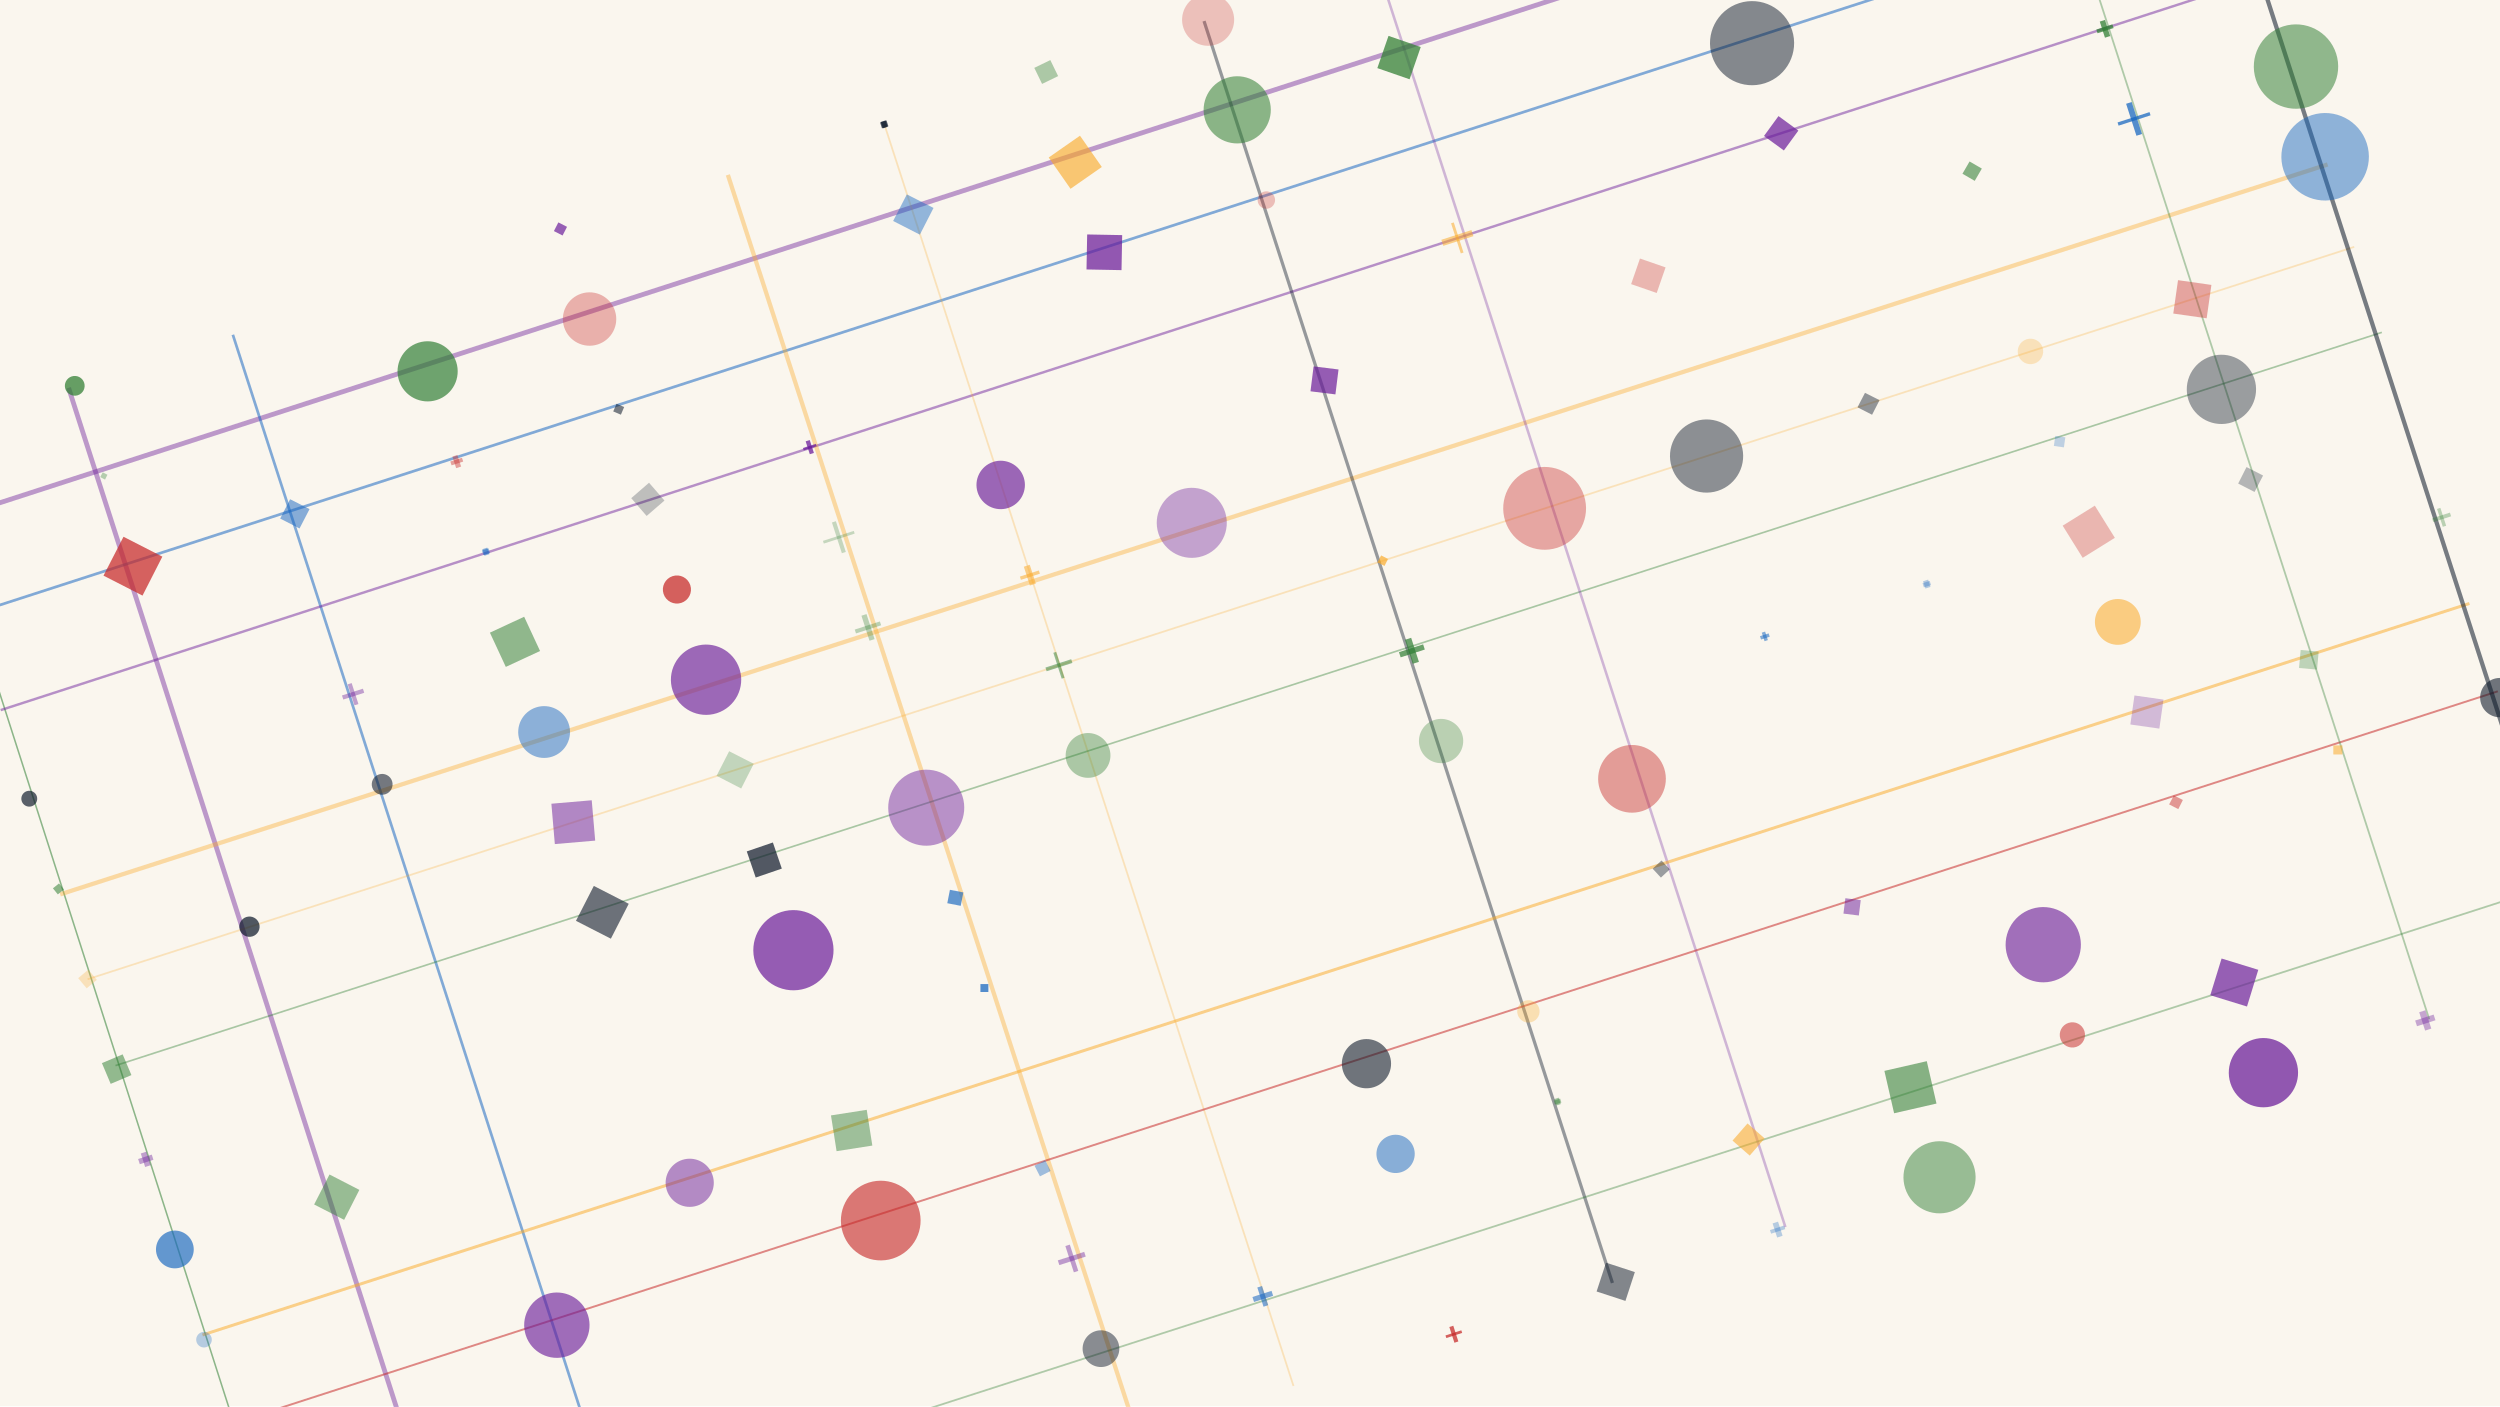
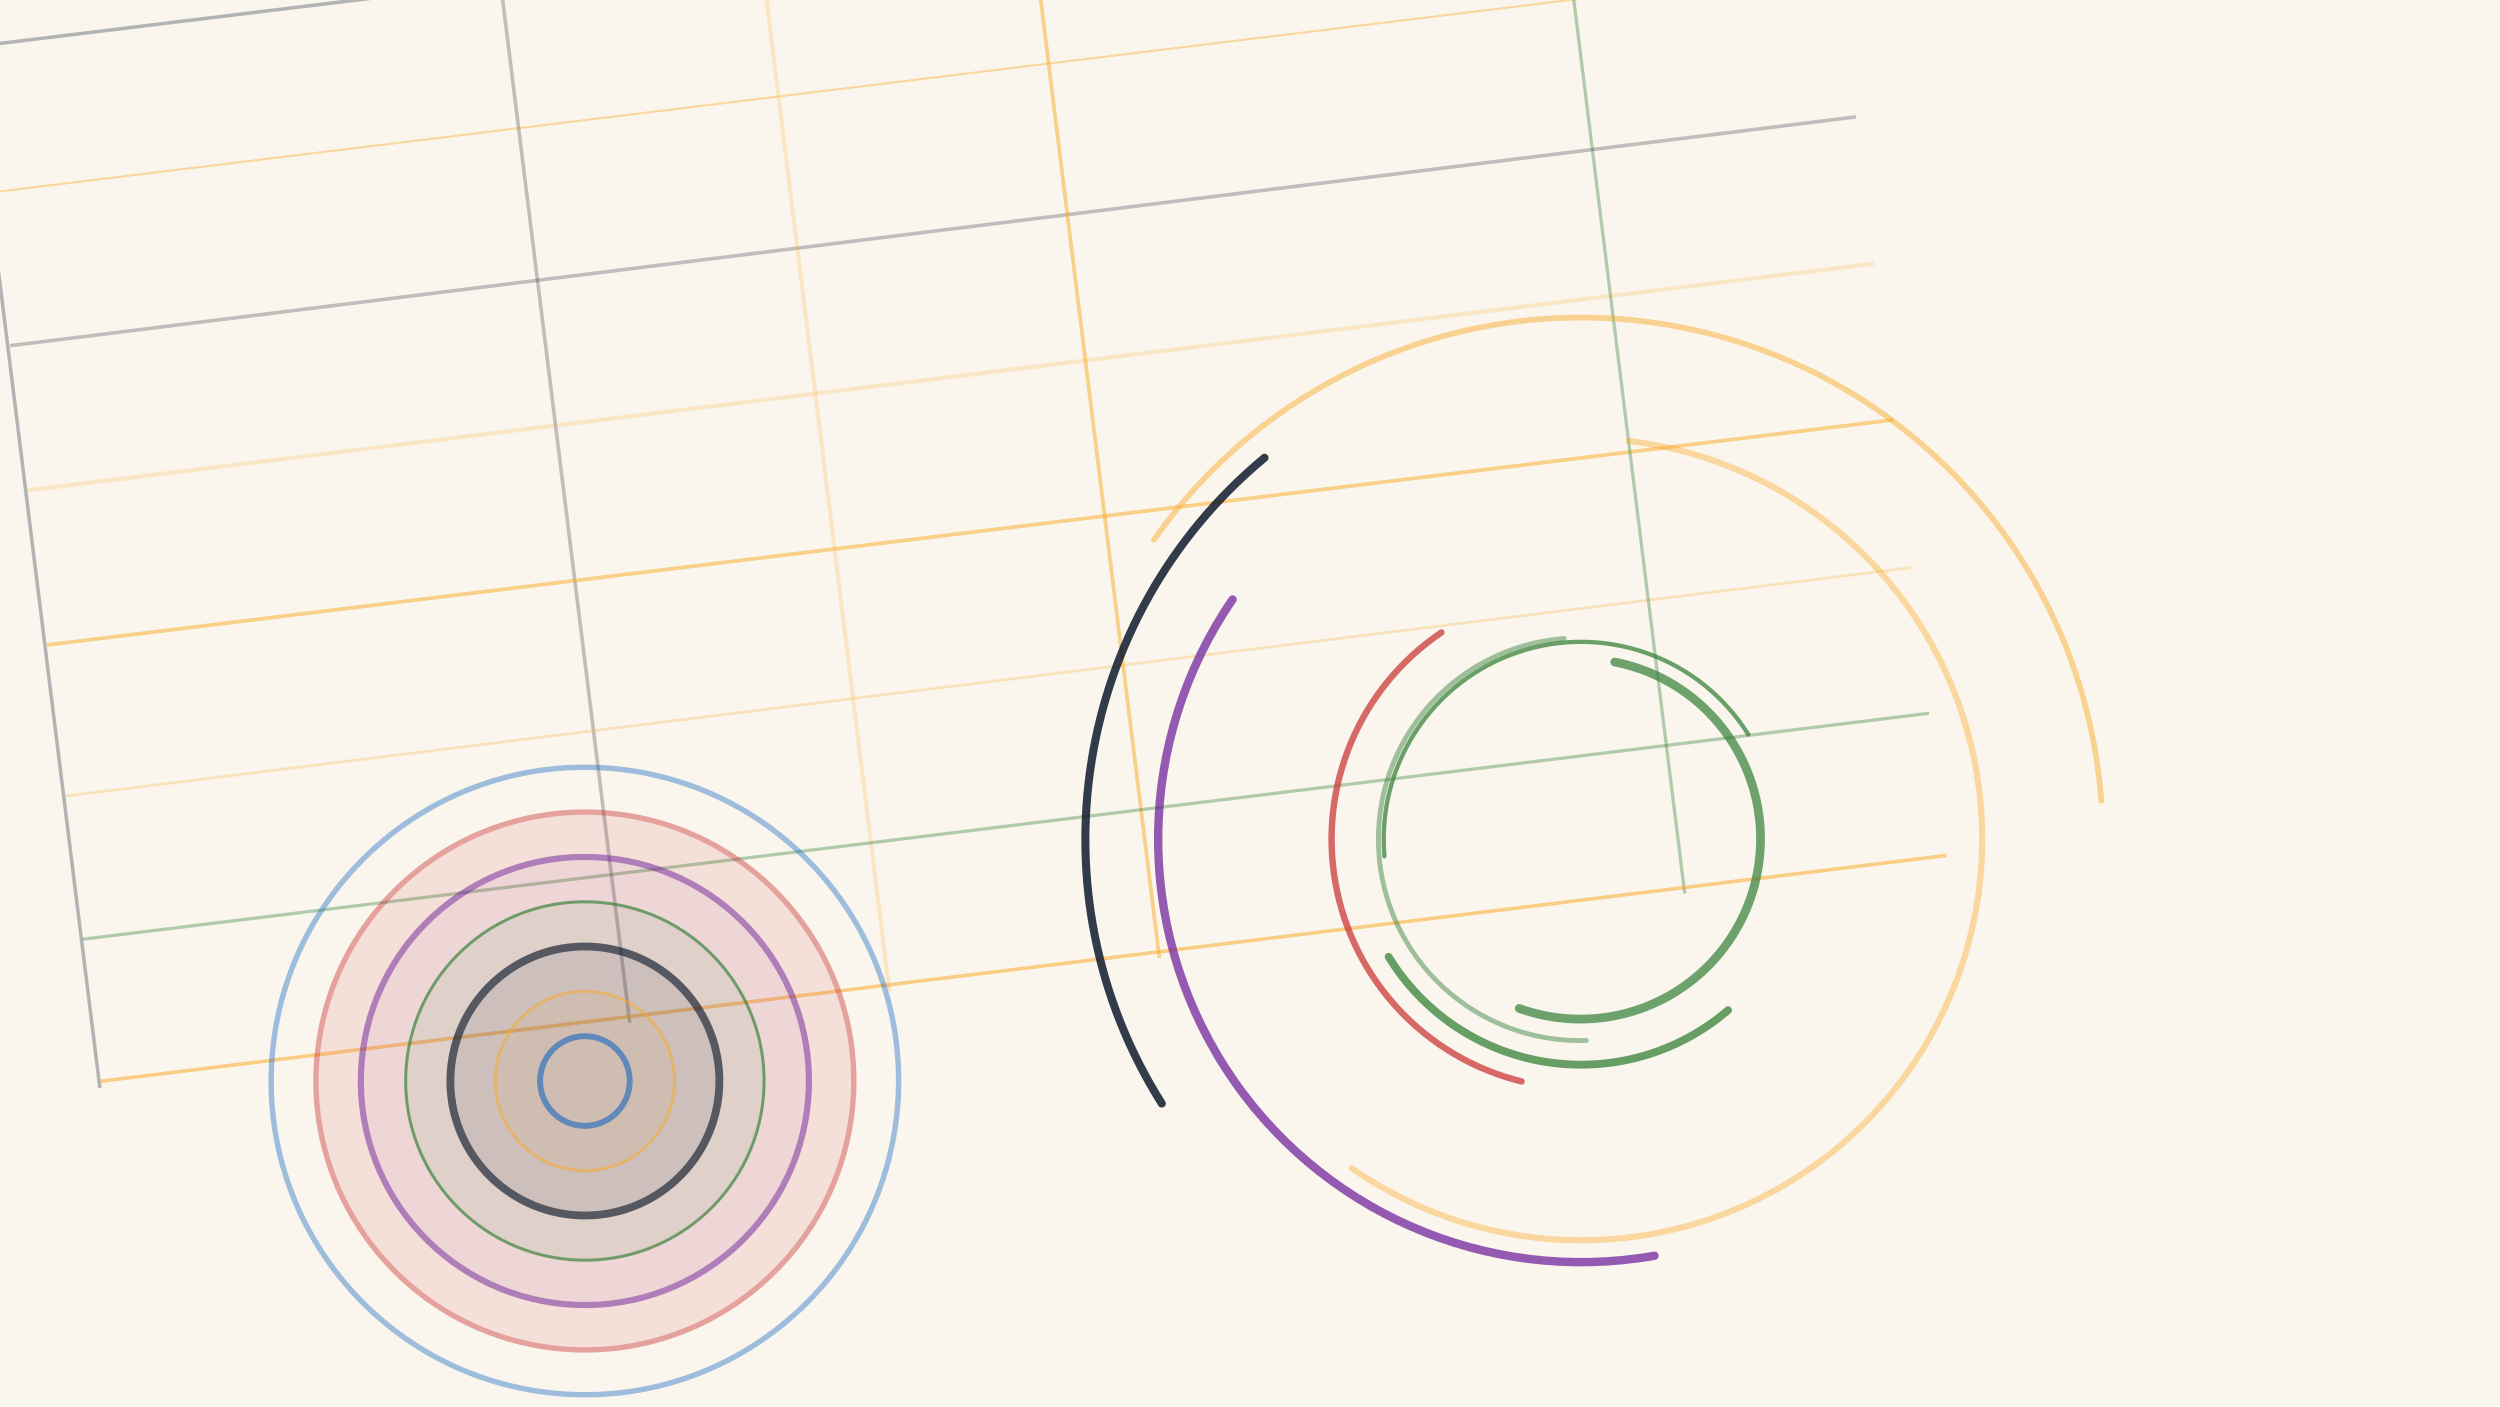
<svg xmlns="http://www.w3.org/2000/svg" viewBox="0 0 1920 1080" width="1920" height="1080">
  <rect width="1920" height="1080" fill="#FAF6EE" />
-   <g transform="rotate(-17.9 960 540)">
-     <line x1="49.0" y1="30.691" x2="47.0" y2="1049.309" stroke="#2E7D32" stroke-width="1.2" opacity="0.54" />
-     <line x1="45.302" y1="98.5" x2="1874.698" y2="97.0" stroke="#6A1B9A" stroke-width="3.7" opacity="0.43" />
-     <line x1="171.0" y1="30.691" x2="169.7" y2="1049.309" stroke="#6A1B9A" stroke-width="3.7" opacity="0.43" />
-     <line x1="45.302" y1="173.2" x2="1874.698" y2="172.3" stroke="#1565C0" stroke-width="2.1" opacity="0.53" />
-     <line x1="303.6" y1="30.691" x2="303.8" y2="1049.309" stroke="#1565C0" stroke-width="2.1" opacity="0.53" />
-     <line x1="45.302" y1="250.2" x2="1874.698" y2="248.5" stroke="#6A1B9A" stroke-width="1.9" opacity="0.47" />
-     <line x1="45.302" y1="398.9" x2="1874.698" y2="400.7" stroke="#F9A825" stroke-width="3.3" opacity="0.38" />
-     <line x1="703.1" y1="30.691" x2="704.9" y2="1049.309" stroke="#F9A825" stroke-width="3.3" opacity="0.38" />
-     <line x1="45.302" y1="467.4" x2="1874.698" y2="467.2" stroke="#F9A825" stroke-width="1.4" opacity="0.26" />
-     <line x1="829.4" y1="30.691" x2="830.6" y2="1049.309" stroke="#F9A825" stroke-width="1.4" opacity="0.26" />
-     <line x1="45.302" y1="537.1" x2="1874.698" y2="536.2" stroke="#2E7D32" stroke-width="1.3" opacity="0.40" />
-     <line x1="1087.4" y1="30.691" x2="1088.0" y2="1049.309" stroke="#0A1628" stroke-width="2.5" opacity="0.42" />
-     <line x1="1227.1" y1="30.691" x2="1227.6" y2="1049.309" stroke="#6A1B9A" stroke-width="2.0" opacity="0.30" />
-     <line x1="45.302" y1="754.5" x2="1874.698" y2="755.0" stroke="#F9A825" stroke-width="2.3" opacity="0.51" />
-     <line x1="45.302" y1="826.2" x2="1874.698" y2="825.9" stroke="#C62828" stroke-width="1.5" opacity="0.54" />
-     <line x1="45.302" y1="979.4" x2="1874.698" y2="980.6" stroke="#2E7D32" stroke-width="1.4" opacity="0.37" />
-     <line x1="1746.9" y1="30.691" x2="1747.2" y2="1049.309" stroke="#2E7D32" stroke-width="1.4" opacity="0.37" />
-     <line x1="1869.6" y1="30.691" x2="1869.9" y2="1049.309" stroke="#0A1628" stroke-width="3.3" opacity="0.55" />
-     <circle cx="45.3" cy="321.7" r="6.1" fill="#0A1628" opacity="0.67" />
-     <rect x="42.3" y="391.5" width="6.0" height="6.0" fill="#2E7D32" opacity="0.54" transform="rotate(69 45.3 394.5)" />
-     <rect x="40.2" y="462.1" width="10.2" height="10.2" fill="#F9A825" opacity="0.26" transform="rotate(68 45.3 467.2)" />
-     <rect x="36.6" y="531.3" width="17.3" height="17.3" fill="#2E7D32" opacity="0.51" transform="rotate(85 45.3 540.0)" />
-     <line x1="39.8" y1="612.8" x2="50.8" y2="612.8" stroke="#6A1B9A" stroke-width="4.2" opacity="0.40" />
-     <line x1="45.3" y1="607.3" x2="45.3" y2="618.2" stroke="#6A1B9A" stroke-width="4.5" opacity="0.40" />
-     <circle cx="45.3" cy="685.5" r="14.5" fill="#1565C0" opacity="0.66" />
-     <circle cx="45.3" cy="758.3" r="6.0" fill="#1565C0" opacity="0.30" />
-     <polygon points="45.3,961.5 60.3,976.6 45.3,991.6 30.3,976.6" fill="#1565C0" opacity="0.51" />
-     <circle cx="176.0" cy="30.7" r="7.6" fill="#2E7D32" opacity="0.73" />
-     <polygon points="176.0,100.5 178.9,103.4 176.0,106.4 173.1,103.4" fill="#2E7D32" opacity="0.34" />
-     <polygon points="176.0,152.5 199.7,176.2 176.0,200.0 152.2,176.2" fill="#C62828" opacity="0.72" />
-     <circle cx="176.0" cy="467.2" r="7.8" fill="#0A1628" opacity="0.71" />
-     <polygon points="176.0,667.2 194.2,685.5 176.0,703.8 157.7,685.5" fill="#2E7D32" opacity="0.48" />
-     <circle cx="176.0" cy="1049.3" r="21.2" fill="#1565C0" opacity="0.67" />
-     <polygon points="306.6,164.4 318.5,176.2 306.6,188.0 294.8,176.2" fill="#1565C0" opacity="0.51" />
-     <line x1="298.2" y1="321.7" x2="315.1" y2="321.7" stroke="#6A1B9A" stroke-width="3.3" opacity="0.40" />
-     <line x1="306.6" y1="313.3" x2="306.6" y2="330.2" stroke="#6A1B9A" stroke-width="3.2" opacity="0.40" />
-     <circle cx="306.6" cy="394.5" r="8.0" fill="#0A1628" opacity="0.56" />
-     <circle cx="306.6" cy="831.0" r="25.1" fill="#6A1B9A" opacity="0.63" />
-     <rect x="293.1" y="963.0" width="27.1" height="27.1" fill="#1565C0" opacity="0.72" transform="rotate(33 306.6 976.6)" />
-     <polygon points="306.6,1040.2 315.8,1049.3 306.6,1058.5 297.5,1049.3" fill="#F9A825" opacity="0.43" />
-     <circle cx="437.3" cy="103.4" r="23.1" fill="#2E7D32" opacity="0.68" />
-     <line x1="432.6" y1="176.2" x2="442.0" y2="176.2" stroke="#C62828" stroke-width="3.1" opacity="0.42" />
-     <line x1="437.3" y1="171.5" x2="437.3" y2="180.9" stroke="#C62828" stroke-width="4.0" opacity="0.42" />
-     <line x1="434.7" y1="249.0" x2="440.0" y2="249.0" stroke="#1565C0" stroke-width="3.8" opacity="0.48" />
-     <line x1="437.3" y1="246.3" x2="437.3" y2="251.6" stroke="#1565C0" stroke-width="4.0" opacity="0.48" />
-     <rect x="422.8" y="307.2" width="29.0" height="29.0" fill="#2E7D32" opacity="0.52" transform="rotate(83 437.3 321.7)" />
-     <circle cx="437.3" cy="394.5" r="19.9" fill="#1565C0" opacity="0.48" />
-     <rect x="421.8" y="451.7" width="31.1" height="31.1" fill="#6A1B9A" opacity="0.51" transform="rotate(13 437.3 467.2)" />
-     <polygon points="437.3,518.7 458.6,540.0 437.3,561.3 416.0,540.0" fill="#0A1628" opacity="0.59" />
-     <circle cx="437.3" cy="758.3" r="18.5" fill="#6A1B9A" opacity="0.49" />
-     <rect x="435.2" y="974.5" width="4.2" height="4.2" fill="#F9A825" opacity="0.67" transform="rotate(26 437.3 976.6)" />
-     <polygon points="568.0,25.4 573.3,30.7 568.0,36.0 562.7,30.7" fill="#6A1B9A" opacity="0.69" />
-     <circle cx="568.0" cy="103.4" r="20.5" fill="#C62828" opacity="0.34" />
-     <rect x="564.8" y="173.0" width="6.4" height="6.4" fill="#0A1628" opacity="0.54" transform="rotate(41 568.0 176.2)" />
-     <rect x="558.9" y="239.9" width="18.1" height="18.1" fill="#0A1628" opacity="0.25" transform="rotate(67 568.0 249.0)" />
-     <circle cx="568.0" cy="321.7" r="10.8" fill="#C62828" opacity="0.73" />
-     <circle cx="568.0" cy="394.5" r="27.0" fill="#6A1B9A" opacity="0.65" />
-     <polygon points="568.0,452.2 583.0,467.2 568.0,482.3 553.0,467.2" fill="#2E7D32" opacity="0.27" />
-     <rect x="557.4" y="529.4" width="21.2" height="21.2" fill="#0A1628" opacity="0.70" transform="rotate(89 568.0 540.0)" />
-     <circle cx="568.0" cy="612.8" r="30.8" fill="#6A1B9A" opacity="0.70" />
-     <rect x="554.1" y="744.4" width="27.8" height="27.8" fill="#2E7D32" opacity="0.45" transform="rotate(9 568.0 758.3)" />
-     <circle cx="568.0" cy="831.0" r="30.6" fill="#C62828" opacity="0.62" />
-     <line x1="693.5" y1="249.0" x2="703.9" y2="249.0" stroke="#6A1B9A" stroke-width="2.0" opacity="0.74" />
-     <line x1="698.7" y1="243.8" x2="698.7" y2="254.2" stroke="#6A1B9A" stroke-width="3.3" opacity="0.74" />
-     <line x1="686.2" y1="321.7" x2="711.1" y2="321.7" stroke="#2E7D32" stroke-width="2.2" opacity="0.26" />
-     <line x1="698.7" y1="309.3" x2="698.7" y2="334.1" stroke="#2E7D32" stroke-width="3.2" opacity="0.26" />
-     <line x1="688.5" y1="394.5" x2="708.8" y2="394.5" stroke="#2E7D32" stroke-width="3.1" opacity="0.32" />
-     <line x1="698.7" y1="384.4" x2="698.7" y2="404.6" stroke="#2E7D32" stroke-width="4.1" opacity="0.32" />
-     <circle cx="698.7" cy="540.0" r="29.2" fill="#6A1B9A" opacity="0.46" />
-     <rect x="693.4" y="607.5" width="10.5" height="10.5" fill="#1565C0" opacity="0.66" transform="rotate(29 698.7 612.8)" />
-     <rect x="695.6" y="682.5" width="6.1" height="6.1" fill="#1565C0" opacity="0.73" transform="rotate(18 698.7 685.5)" />
-     <rect x="694.1" y="826.5" width="9.2" height="9.2" fill="#1565C0" opacity="0.40" transform="rotate(81 698.7 831.0)" />
-     <line x1="688.0" y1="903.8" x2="709.3" y2="903.8" stroke="#6A1B9A" stroke-width="3.8" opacity="0.42" />
-     <line x1="698.7" y1="893.2" x2="698.7" y2="914.4" stroke="#6A1B9A" stroke-width="3.6" opacity="0.42" />
-     <circle cx="698.7" cy="976.6" r="14.1" fill="#0A1628" opacity="0.47" />
-     <rect x="690.7" y="1041.4" width="15.9" height="15.9" fill="#0A1628" opacity="0.31" transform="rotate(25 698.7 1049.3)" />
-     <line x1="826.7" y1="30.7" x2="831.9" y2="30.7" stroke="#0A1628" stroke-width="4.7" opacity="0.68" />
-     <line x1="829.3" y1="28.1" x2="829.3" y2="33.3" stroke="#0A1628" stroke-width="3.9" opacity="0.68" />
-     <polygon points="829.3,87.2 845.6,103.4 829.3,119.7 813.0,103.4" fill="#1565C0" opacity="0.45" />
-     <circle cx="829.3" cy="321.7" r="18.6" fill="#6A1B9A" opacity="0.66" />
-     <line x1="821.7" y1="394.5" x2="837.0" y2="394.5" stroke="#F9A825" stroke-width="2.6" opacity="0.53" />
-     <line x1="829.3" y1="386.9" x2="829.3" y2="402.1" stroke="#F9A825" stroke-width="4.8" opacity="0.53" />
-     <line x1="818.9" y1="467.2" x2="839.7" y2="467.2" stroke="#2E7D32" stroke-width="3.0" opacity="0.50" />
-     <line x1="829.3" y1="456.8" x2="829.3" y2="477.7" stroke="#2E7D32" stroke-width="2.3" opacity="0.50" />
-     <circle cx="829.3" cy="540.0" r="17.2" fill="#2E7D32" opacity="0.39" />
-     <line x1="821.6" y1="976.6" x2="837.0" y2="976.6" stroke="#1565C0" stroke-width="4.0" opacity="0.56" />
-     <line x1="829.3" y1="968.8" x2="829.3" y2="984.3" stroke="#1565C0" stroke-width="3.8" opacity="0.56" />
-     <rect x="953.1" y="23.8" width="13.7" height="13.7" fill="#2E7D32" opacity="0.38" transform="rotate(82 960.0 30.7)" />
-     <rect x="945.4" y="88.8" width="29.3" height="29.3" fill="#F9A825" opacity="0.62" transform="rotate(73 960.0 103.4)" />
-     <rect x="946.5" y="162.7" width="26.9" height="26.9" fill="#6A1B9A" opacity="0.72" transform="rotate(19 960.0 176.2)" />
-     <circle cx="960.0" cy="394.5" r="26.9" fill="#6A1B9A" opacity="0.38" />
-     <circle cx="960.0" cy="831.0" r="18.9" fill="#0A1628" opacity="0.58" />
-     <circle cx="960.0" cy="903.8" r="14.7" fill="#1565C0" opacity="0.50" />
-     <line x1="953.6" y1="1049.3" x2="966.4" y2="1049.3" stroke="#C62828" stroke-width="2.1" opacity="0.73" />
-     <line x1="960.0" y1="1043.0" x2="960.0" y2="1055.7" stroke="#C62828" stroke-width="3.2" opacity="0.73" />
-     <circle cx="1090.7" cy="30.7" r="20.0" fill="#C62828" opacity="0.26" />
-     <circle cx="1090.7" cy="103.4" r="25.8" fill="#2E7D32" opacity="0.55" />
-     <circle cx="1090.7" cy="176.2" r="6.7" fill="#C62828" opacity="0.28" />
-     <rect x="1081.0" y="312.1" width="19.3" height="19.3" fill="#6A1B9A" opacity="0.70" transform="rotate(25 1090.7 321.7)" />
-     <polygon points="1090.7,463.0 1094.9,467.2 1090.7,471.5 1086.4,467.2" fill="#F9A825" opacity="0.67" />
-     <line x1="1080.9" y1="540.0" x2="1100.4" y2="540.0" stroke="#2E7D32" stroke-width="4.2" opacity="0.70" />
-     <line x1="1090.7" y1="530.3" x2="1090.7" y2="549.7" stroke="#2E7D32" stroke-width="5.0" opacity="0.70" />
-     <circle cx="1090.7" cy="612.8" r="17.0" fill="#2E7D32" opacity="0.32" />
-     <circle cx="1090.7" cy="831.0" r="8.6" fill="#F9A825" opacity="0.30" />
-     <line x1="1088.1" y1="903.8" x2="1093.3" y2="903.8" stroke="#2E7D32" stroke-width="3.2" opacity="0.43" />
-     <line x1="1090.7" y1="901.2" x2="1090.7" y2="906.4" stroke="#2E7D32" stroke-width="3.6" opacity="0.43" />
-     <rect x="1079.0" y="1037.6" width="23.3" height="23.3" fill="#0A1628" opacity="0.50" transform="rotate(36 1090.7 1049.3)" />
-     <rect x="1207.9" y="17.2" width="26.9" height="26.9" fill="#C62828" opacity="0.28" transform="rotate(9 1221.3 30.7)" />
-     <rect x="1208.2" y="90.3" width="26.2" height="26.2" fill="#2E7D32" opacity="0.73" transform="rotate(37 1221.3 103.4)" />
-     <line x1="1209.2" y1="249.0" x2="1233.5" y2="249.0" stroke="#F9A825" stroke-width="4.9" opacity="0.53" />
-     <line x1="1221.3" y1="236.8" x2="1221.3" y2="261.1" stroke="#F9A825" stroke-width="2.2" opacity="0.53" />
-     <circle cx="1221.3" cy="467.2" r="31.8" fill="#C62828" opacity="0.39" />
-     <circle cx="1221.3" cy="685.5" r="26.0" fill="#C62828" opacity="0.44" />
-     <rect x="1216.7" y="753.6" width="9.3" height="9.3" fill="#0A1628" opacity="0.40" transform="rotate(65 1221.3 758.3)" />
-     <rect x="1212.6" y="967.8" width="17.5" height="17.5" fill="#F9A825" opacity="0.56" transform="rotate(59 1221.3 976.6)" />
-     <line x1="1215.6" y1="1049.3" x2="1227.0" y2="1049.3" stroke="#1565C0" stroke-width="2.9" opacity="0.30" />
-     <line x1="1221.3" y1="1043.6" x2="1221.3" y2="1055.0" stroke="#1565C0" stroke-width="4.4" opacity="0.30" />
-     <rect x="1341.6" y="311.3" width="20.8" height="20.8" fill="#C62828" opacity="0.31" transform="rotate(37 1352.0 321.7)" />
-     <circle cx="1352.0" cy="467.2" r="28.1" fill="#0A1628" opacity="0.46" />
-     <line x1="1348.5" y1="612.8" x2="1355.5" y2="612.8" stroke="#1565C0" stroke-width="2.7" opacity="0.52" />
-     <line x1="1352.0" y1="609.3" x2="1352.0" y2="616.2" stroke="#1565C0" stroke-width="2.7" opacity="0.52" />
-     <rect x="1346.0" y="825.1" width="11.9" height="11.9" fill="#6A1B9A" opacity="0.51" transform="rotate(25 1352.0 831.0)" />
-     <rect x="1335.3" y="959.9" width="33.4" height="33.4" fill="#2E7D32" opacity="0.57" transform="rotate(5 1352.0 976.6)" />
-     <circle cx="1352.0" cy="1049.3" r="27.7" fill="#2E7D32" opacity="0.48" />
-     <line x1="1475.9" y1="103.4" x2="1489.5" y2="103.4" stroke="#C62828" stroke-width="4.9" opacity="0.37" />
-     <line x1="1482.7" y1="96.7" x2="1482.7" y2="110.2" stroke="#C62828" stroke-width="3.1" opacity="0.37" />
-     <circle cx="1482.7" cy="176.2" r="32.3" fill="#0A1628" opacity="0.49" />
-     <rect x="1473.2" y="239.5" width="18.9" height="18.9" fill="#6A1B9A" opacity="0.70" transform="rotate(54 1482.7 249.0)" />
-     <polygon points="1482.7,458.4 1491.6,467.2 1482.7,476.1 1473.8,467.2" fill="#0A1628" opacity="0.43" />
-     <line x1="1479.8" y1="612.8" x2="1485.6" y2="612.8" stroke="#1565C0" stroke-width="3.4" opacity="0.31" />
-     <line x1="1482.7" y1="609.8" x2="1482.7" y2="615.7" stroke="#1565C0" stroke-width="4.1" opacity="0.31" />
-     <circle cx="1482.7" cy="903.8" r="28.9" fill="#6A1B9A" opacity="0.62" />
-     <circle cx="1482.7" cy="976.6" r="9.7" fill="#C62828" opacity="0.52" />
-     <circle cx="1613.4" cy="30.7" r="13.1" fill="#C62828" opacity="0.71" />
-     <circle cx="1613.4" cy="103.4" r="17.7" fill="#6A1B9A" opacity="0.47" />
-     <rect x="1607.9" y="316.3" width="10.9" height="10.9" fill="#2E7D32" opacity="0.57" transform="rotate(48 1613.4 321.7)" />
-     <circle cx="1613.4" cy="467.2" r="9.8" fill="#F9A825" opacity="0.26" />
-     <rect x="1609.5" y="536.1" width="7.8" height="7.8" fill="#1565C0" opacity="0.26" transform="rotate(26 1613.4 540.0)" />
-     <rect x="1598.8" y="598.2" width="29.1" height="29.1" fill="#C62828" opacity="0.31" transform="rotate(76 1613.4 612.8)" />
-     <circle cx="1613.4" cy="685.5" r="17.6" fill="#F9A825" opacity="0.54" />
-     <rect x="1602.1" y="747.0" width="22.5" height="22.5" fill="#6A1B9A" opacity="0.28" transform="rotate(26 1613.4 758.3)" />
-     <polygon points="1613.4,825.5 1618.9,831.0 1613.4,836.6 1607.8,831.0" fill="#C62828" opacity="0.46" />
-     <rect x="1598.6" y="961.8" width="29.5" height="29.5" fill="#6A1B9A" opacity="0.69" transform="rotate(35 1613.4 976.6)" />
-     <circle cx="1613.4" cy="1049.3" r="26.6" fill="#6A1B9A" opacity="0.73" />
-     <circle cx="1744.0" cy="30.7" r="18.2" fill="#2E7D32" opacity="0.33" />
-     <line x1="1740.4" y1="176.2" x2="1747.7" y2="176.2" stroke="#F9A825" stroke-width="2.7" opacity="0.63" />
-     <line x1="1744.0" y1="172.5" x2="1744.0" y2="179.9" stroke="#F9A825" stroke-width="2.5" opacity="0.63" />
-     <line x1="1737.5" y1="249.0" x2="1750.5" y2="249.0" stroke="#2E7D32" stroke-width="3.0" opacity="0.74" />
-     <line x1="1744.0" y1="242.5" x2="1744.0" y2="255.5" stroke="#2E7D32" stroke-width="4.2" opacity="0.74" />
-     <line x1="1731.1" y1="321.7" x2="1756.9" y2="321.7" stroke="#1565C0" stroke-width="2.6" opacity="0.73" />
-     <line x1="1744.0" y1="308.8" x2="1744.0" y2="334.6" stroke="#1565C0" stroke-width="4.5" opacity="0.73" />
-     <rect x="1731.1" y="454.3" width="25.9" height="25.9" fill="#C62828" opacity="0.40" transform="rotate(26 1744.0 467.2)" />
-     <circle cx="1744.0" cy="540.0" r="26.6" fill="#0A1628" opacity="0.40" />
-     <polygon points="1744.0,602.7 1754.1,612.8 1744.0,622.8 1734.0,612.8" fill="#0A1628" opacity="0.29" />
-     <rect x="1737.1" y="751.3" width="13.9" height="13.9" fill="#2E7D32" opacity="0.29" transform="rotate(23 1744.0 758.3)" />
-     <rect x="1740.5" y="827.5" width="7.0" height="7.0" fill="#F9A825" opacity="0.53" transform="rotate(18 1744.0 831.0)" />
-     <line x1="1736.6" y1="1049.3" x2="1751.5" y2="1049.3" stroke="#6A1B9A" stroke-width="4.6" opacity="0.37" />
-     <line x1="1744.0" y1="1041.9" x2="1744.0" y2="1056.7" stroke="#6A1B9A" stroke-width="5.0" opacity="0.37" />
-     <circle cx="1874.7" cy="30.7" r="12.2" fill="#C62828" opacity="0.31" />
-     <circle cx="1874.7" cy="176.2" r="28.2" fill="#1565C0" opacity="0.36" />
-     <circle cx="1874.7" cy="249.0" r="14.8" fill="#F9A825" opacity="0.41" />
-     <circle cx="1874.7" cy="321.7" r="32.4" fill="#2E7D32" opacity="0.52" />
-     <circle cx="1874.7" cy="394.5" r="33.6" fill="#1565C0" opacity="0.47" />
-     <line x1="1867.5" y1="685.5" x2="1881.9" y2="685.5" stroke="#2E7D32" stroke-width="3.0" opacity="0.32" />
-     <line x1="1874.7" y1="678.3" x2="1874.7" y2="692.7" stroke="#2E7D32" stroke-width="2.7" opacity="0.32" />
-     <circle cx="1874.7" cy="831.0" r="15.1" fill="#0A1628" opacity="0.58" />
-     <line x1="1863.6" y1="903.8" x2="1885.8" y2="903.8" stroke="#1565C0" stroke-width="3.1" opacity="0.32" />
-     <line x1="1874.7" y1="892.7" x2="1874.7" y2="914.9" stroke="#1565C0" stroke-width="4.5" opacity="0.32" />
+   <g transform="translate(-151 -161) rotate(-7 960 540) scale(0.93)">
+     <line x1="192" y1="105.7" x2="1728" y2="107.3" stroke="#0A1628" stroke-width="2.9" opacity="0.30" />
+     <line x1="189.7" y1="108" x2="190.9" y2="972" stroke="#0A1628" stroke-width="2.9" opacity="0.30" />
+     <line x1="192" y1="227.0" x2="1728" y2="228.3" stroke="#F9A825" stroke-width="1.8" opacity="0.39" />
+     <line x1="192" y1="354.5" x2="1728" y2="352.7" stroke="#0A1628" stroke-width="3.0" opacity="0.25" />
+     <line x1="630.5" y1="108" x2="631.8" y2="972" stroke="#0A1628" stroke-width="3.0" opacity="0.25" />
+     <line x1="192" y1="474.8" x2="1728" y2="474.8" stroke="#F9A825" stroke-width="3.4" opacity="0.21" />
+     <line x1="846.8" y1="108" x2="847.7" y2="972" stroke="#F9A825" stroke-width="3.4" opacity="0.21" />
+     <line x1="192" y1="603.5" x2="1728" y2="604.8" stroke="#F9A825" stroke-width="3.1" opacity="0.51" />
+     <line x1="1071.5" y1="108" x2="1072.4" y2="972" stroke="#F9A825" stroke-width="3.1" opacity="0.51" />
+     <line x1="192" y1="729.2" x2="1728" y2="727.7" stroke="#F9A825" stroke-width="2.4" opacity="0.25" />
+     <line x1="192" y1="848.3" x2="1728" y2="848.9" stroke="#2E7D32" stroke-width="2.7" opacity="0.36" />
+     <line x1="1508.3" y1="108" x2="1509.5" y2="972" stroke="#2E7D32" stroke-width="2.7" opacity="0.36" />
+     <line x1="192" y1="966.5" x2="1728" y2="967.2" stroke="#F9A825" stroke-width="3.0" opacity="0.53" />
+   </g>
+   <g transform="translate(-54 57) rotate(5 960 540) scale(0.97)">
+     <circle cx="541.498" cy="837.253" r="248.4" fill="none" fill-opacity="0.00" stroke="#1565C0" stroke-width="4.3" opacity="0.40" />
+     <circle cx="541.498" cy="837.253" r="212.9" fill="#C62828" fill-opacity="0.26" stroke="#C62828" stroke-width="4.3" opacity="0.41" />
+     <circle cx="541.498" cy="837.253" r="177.4" fill="#6A1B9A" fill-opacity="0.10" stroke="#6A1B9A" stroke-width="4.9" opacity="0.50" />
+     <circle cx="541.498" cy="837.253" r="141.9" fill="#2E7D32" fill-opacity="0.11" stroke="#2E7D32" stroke-width="2.4" opacity="0.66" />
+     <circle cx="541.498" cy="837.253" r="106.5" fill="#0A1628" fill-opacity="0.14" stroke="#0A1628" stroke-width="6.2" opacity="0.65" />
+     <circle cx="541.498" cy="837.253" r="71.0" fill="#F9A825" fill-opacity="0.12" stroke="#F9A825" stroke-width="2.4" opacity="0.52" />
+     <circle cx="541.498" cy="837.253" r="35.5" fill="none" fill-opacity="0.00" stroke="#1565C0" stroke-width="4.7" opacity="0.59" />
+   </g>
+   <g transform="translate(184 -33) rotate(19 960 540) scale(0.85)">
+     <path d="M 1236.9 600.1 A 162.8 162.8 0 1 1 1257.2 924.1" fill="none" stroke="#2E7D32" stroke-width="7.9" opacity="0.69" stroke-linecap="round" />
+     <path d="M 979.8 1110.5 A 447.8 447.8 0 0 1 877.6 528.6" fill="none" stroke="#0A1628" stroke-width="7.3" opacity="0.83" stroke-linecap="round" />
+     <path d="M 1436.1 864.2 A 203.8 203.8 0 0 1 1130.4 918.4" fill="none" stroke="#2E7D32" stroke-width="7.1" opacity="0.73" stroke-linecap="round" />
+     <path d="M 807.3 631.1 A 471.3 471.3 0 0 1 1693.3 575.4" fill="none" stroke="#F9A825" stroke-width="5.2" opacity="0.46" stroke-linecap="round" />
+     <path d="M 1324.0 931.7 A 181.9 181.9 0 0 1 1186.7 594.9" fill="none" stroke="#2E7D32" stroke-width="4.4" opacity="0.45" stroke-linecap="round" />
+     <path d="M 1445.5 1095.6 A 382.2 382.2 0 0 1 892.0 659.1" fill="none" stroke="#6A1B9A" stroke-width="7.6" opacity="0.71" stroke-linecap="round" />
+     <path d="M 1280.6 985.8 A 225.4 225.4 0 0 1 1080.1 625.8" fill="none" stroke="#C62828" stroke-width="5.8" opacity="0.69" stroke-linecap="round" />
+     <path d="M 1183.8 407.1 A 362.4 362.4 0 1 1 1161.1 1109.9" fill="none" stroke="#F9A825" stroke-width="5.6" opacity="0.40" stroke-linecap="round" />
+     <path d="M 1097.3 833.8 A 178.3 178.3 0 0 1 1372.2 622.6" fill="none" stroke="#2E7D32" stroke-width="3.9" opacity="0.71" stroke-linecap="round" />
  </g>
</svg>
